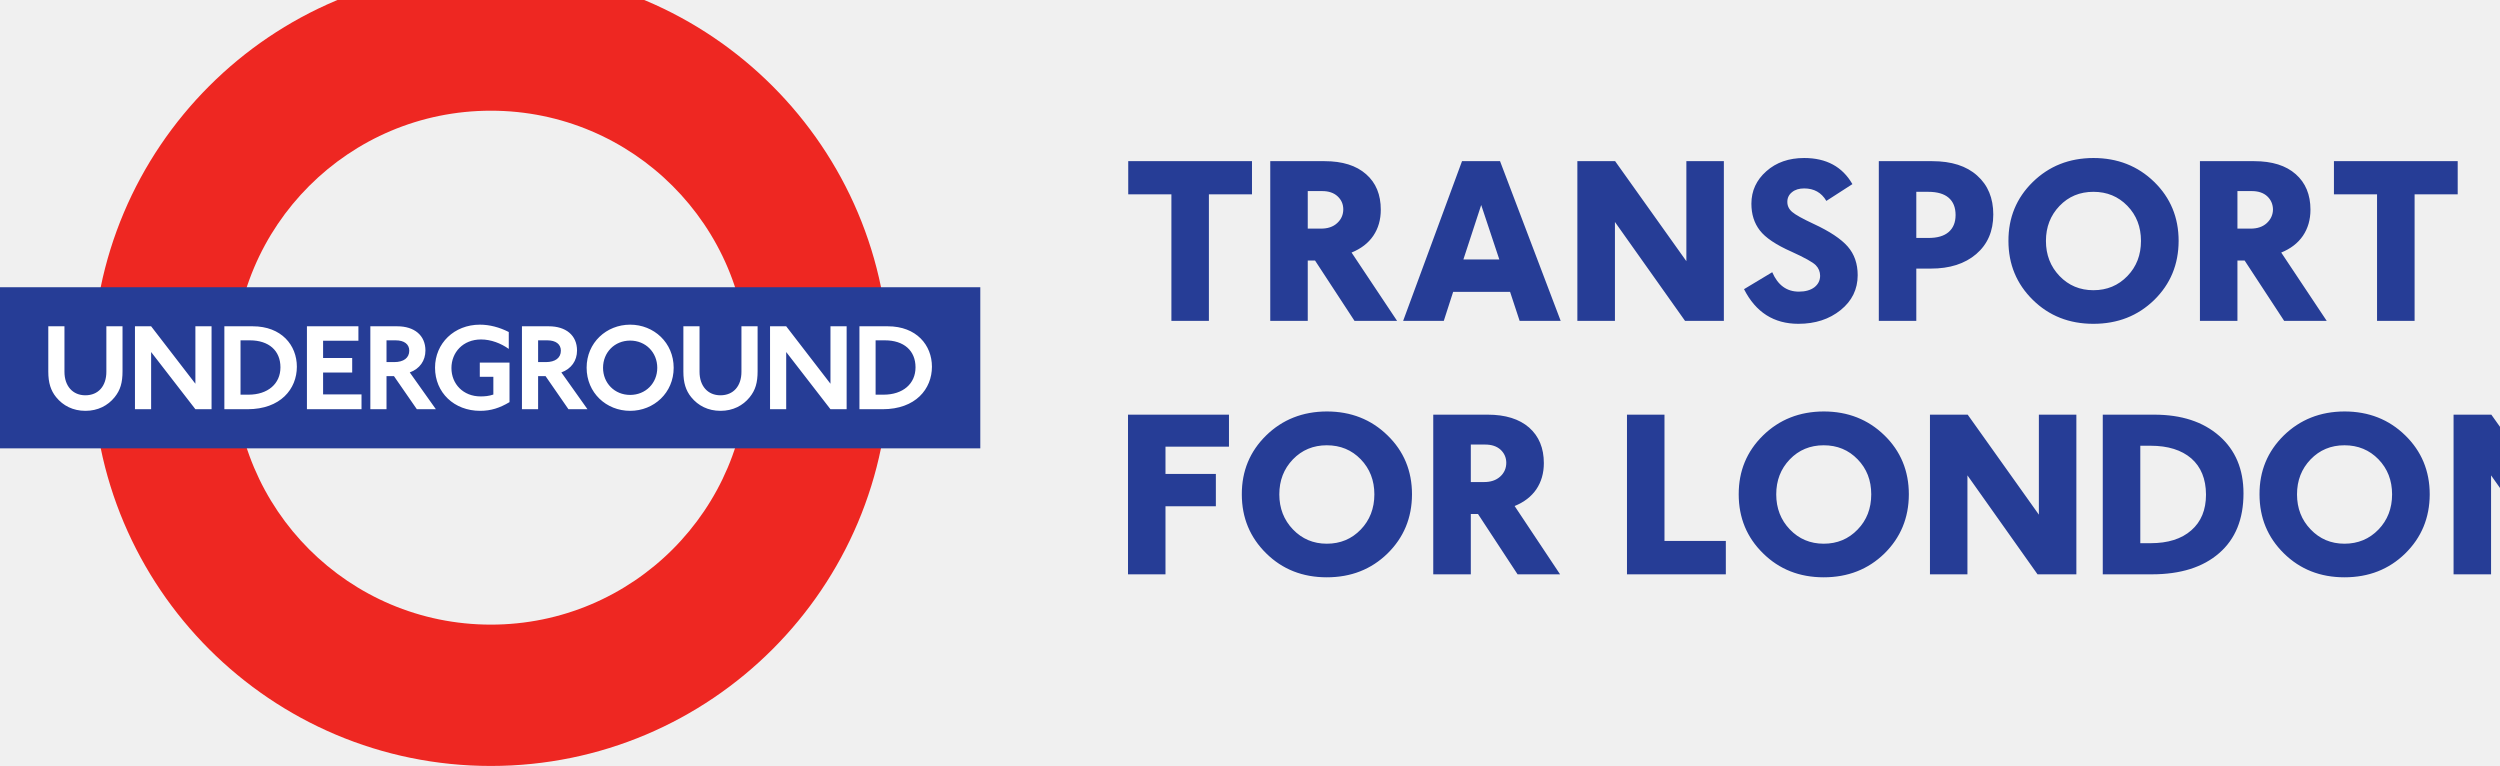
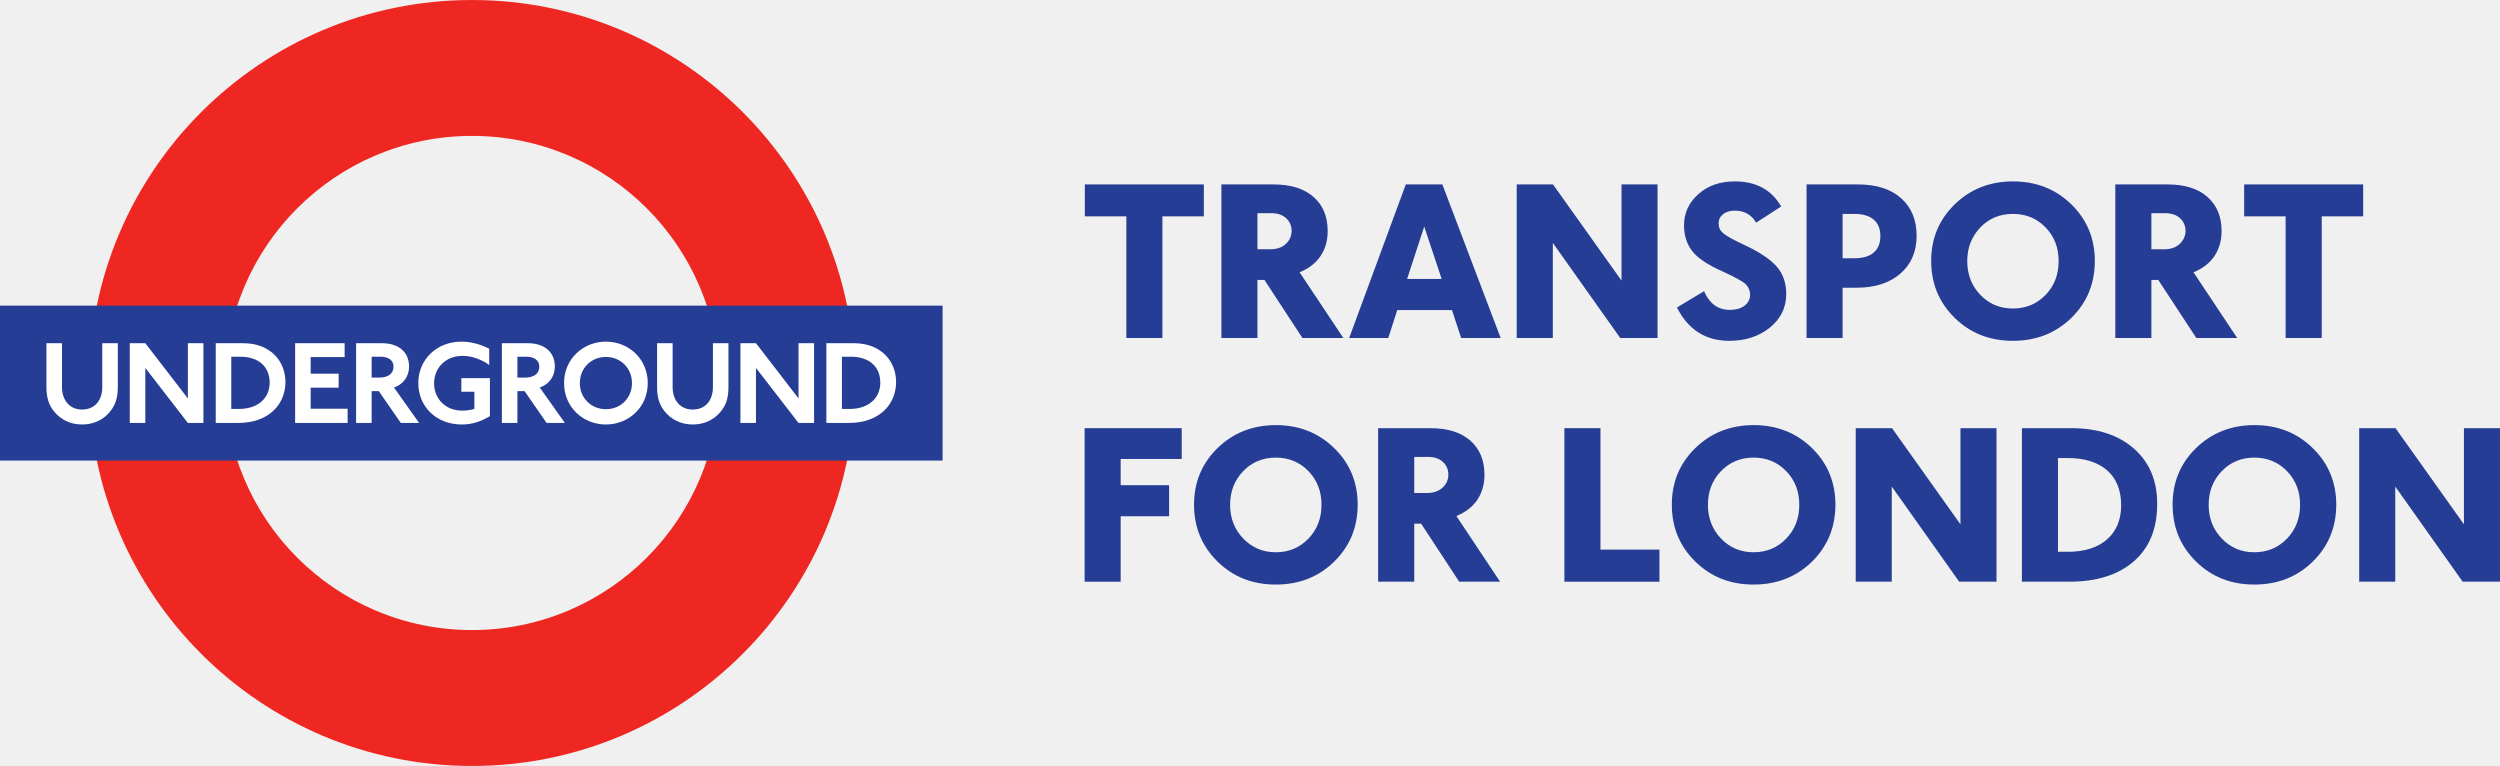
- <svg xmlns="http://www.w3.org/2000/svg" viewBox="0 0 657.838 201.55" height="201.55" width="657.838">
-   <defs>
-     <clipPath id="a">
-       <path d="M0 0h5262.69v1612H0V0z" />
+ <svg xmlns="http://www.w3.org/2000/svg" viewBox="0 0 657.838 201.55" height="201.55" width="657.838" xml:space="preserve" version="1.1" id="svg2">
+   <defs id="defs6">
+     <clipPath id="clipPath18" clipPathUnits="userSpaceOnUse">
+       <path id="path20" d="m 0,0 5262.69,0 0,1612 L 0,1612 0,0 Z" />
    </clipPath>
  </defs>
-   <g clip-path="url(#a)" transform="matrix(.13 0 0 -.13 0 201.55)">
-     <path d="M993.609 1612.36c-445.296 0-806.254-360.93-806.254-806.13C187.355 360.969 548.313 0 993.609 0c445.201 0 806.131 360.969 806.131 806.23 0 445.2-360.93 806.13-806.131 806.13zm520.281-806.13c0-287.242-233.05-520.171-520.281-520.171-287.324 0-520.148 232.929-520.148 520.171 0 287.22 232.824 520.09 520.148 520.09 287.231 0 520.281-232.87 520.281-520.09" fill="#ee2722" />
-     <path d="M1984.25 968.992V642.871H0v326.121h1984.25" fill="#263d96" />
-     <path d="M231.902 746.242c-13.586-16.875-33.972-27.441-58.894-27.441-25.172 0-45.309 10.32-59.399 27.676-10.828 13.347-15.855 28.945-15.855 51.601v91.863h32.715v-92.109c0-28.699 16.617-47.566 42.285-47.566 26.426 0 42.535 18.867 42.535 47.566v92.109h32.723v-90.859c0-23.144-4.278-38.25-16.11-52.84M395.496 722.07l-89.598 115.782V722.07h-32.722v167.871h32.722l89.598-116.277v116.277h32.723V722.07h-32.723M505.738 861.508h-18.879V751.516h16.11c39.011 0 64.683 21.906 64.683 55.371 0 33.73-23.406 54.621-61.914 54.621zm-4.777-139.438h-46.82v167.871h57.386c58.141 0 89.352-38.242 89.352-81.796 0-45.047-32.973-86.075-99.918-86.075M621.262 722.07v167.871h104.203v-29.199H653.98v-34.98h58.895v-29.453H653.98v-44.286h77.774V722.07H621.262M800.973 861.508h-18.629v-44.043h15.601c19.141 0 30.45 8.543 30.45 23.152 0 13.086-10.313 20.891-27.422 20.891zm42.781-139.438l-46.316 66.953h-15.094V722.07h-32.727v167.871h54.371c34.473 0 57.129-18.113 57.129-49.07 0-20.644-11.582-37.004-31.707-44.308l52.86-74.493h-38.516M971.91 718.801c-52.609 0-91.347 36.738-91.347 87.332 0 49.336 38.738 87.09 90.839 87.09 19.637 0 39.518-5.282 58.408-14.864v-34.218c-15.86 11.328-35.997 19.132-56.122 19.132-36.516 0-59.922-26.183-59.922-57.89 0-32.219 23.925-57.383 58.906-57.383 8.808 0 17.117.75 25.926 3.77v35.988h-27.442v28.707h60.154v-80.047c-19.88-11.828-37.751-17.617-59.4-17.617M1107.83 861.508h-18.64v-44.043h15.62c19.13 0 30.46 8.543 30.46 23.152 0 13.086-10.32 20.891-27.44 20.891zm42.79-139.438l-46.32 66.953h-15.11V722.07h-32.7v167.871h54.35c34.49 0 57.14-18.113 57.14-49.07 0-20.644-11.58-37.004-31.72-44.308l52.87-74.493h-38.51M1275.49 860.996c-31.45 0-54.86-23.906-54.86-55.105 0-30.969 23.41-54.875 54.86-54.875 31.47 0 54.89 23.906 54.89 54.875 0 31.199-23.42 55.105-54.89 55.105zm0-142.195c-48.32 0-88.09 36.496-88.09 87.332 0 50.586 40.03 87.09 88.09 87.09 48.08 0 88.1-36.504 88.1-87.332 0-50.594-40.02-87.09-88.1-87.09M1517.38 746.242c-13.6-16.875-33.99-27.441-58.91-27.441-25.15 0-45.29 10.32-59.39 27.676-10.82 13.347-15.85 28.945-15.85 51.601v91.863h32.7v-92.109c0-28.699 16.61-47.566 42.3-47.566 26.42 0 42.54 18.867 42.54 47.566v92.109h32.71v-90.859c0-23.144-4.28-38.25-16.1-52.84M1680.96 722.07l-89.6 115.782V722.07h-32.72v167.871h32.72l89.6-116.277v116.277h32.73V722.07h-32.73M1791.21 861.508h-18.88V751.516h16.11c39.02 0 64.68 21.906 64.68 55.371 0 33.73-23.41 54.621-61.91 54.621zm-4.79-139.438h-46.82v167.871h57.4c58.14 0 89.34-38.242 89.34-81.796 0-45.047-32.97-86.075-99.92-86.075" fill="#fff" />
-     <path d="M2446.95 1156.97V900.93h-75.9v256.04h-87.37v67.2h250.49v-67.2h-87.22M2647.04 1163.61v-75.99h26.27c13.86-.08 25.07 3.51 33.24 11.16 8.33 7.58 12.42 16.96 12.42 28.19-.14 10.42-3.95 19.06-11.61 26.13-7.6 7-17.96 10.51-31.16 10.51h-29.16zm94.63-262.68l-79.92 122.17h-14.71V900.93h-75.89v323.24h109.94c36.16 0 64.13-8.79 84.01-26.34 19.98-17.43 29.76-41.39 29.76-71.87 0-20.41-5.04-37.89-15.17-52.84-10.19-15-24.9-26.14-43.95-33.92l92.12-138.27h-86.19M2998.12 1135.45l-36.05-110.24h72.72l-36.67 110.24zm77.79-234.52l-19.35 58.726h-115.21l-18.95-58.726h-82.27l119.17 323.24h76.95L3159 900.93h-83.09M3410.7 900.93l-141.88 200.16V900.93h-76.05v323.24h76.44l144.2-202.45v202.45h75.88V900.93h-78.59M3530.11 965.086l57.09 34.309c11.35-26.122 29.24-39.317 53.93-39.317 13.06 0 23.57 2.969 31.29 8.758 7.69 5.945 11.6 13.664 11.72 23.168 0 8.376-2.95 15.636-8.91 21.706-6.06 6-22.44 15.19-49.22 27.33-31.23 13.85-52.56 28.17-63.93 43.01-11.38 14.73-17.05 32.7-17.05 54 0 26 10.12 47.97 30.24 65.72 20.04 17.9 45.6 26.79 76.56 26.79 44.92 0 77.38-17.62 97.66-52.86l-52.74-33.98c-9.9 16.91-25 25.28-44.92 25.28-10.06 0-18.36-2.43-24.69-7.68-6.27-5.06-9.37-11.53-9.37-19.51 0-8.05 3.18-14.84 9.9-20.53 6.6-5.68 20.96-13.65 43.03-23.94 32.85-15.2 55.96-30.67 69.33-45.99 13.42-15.39 20.14-34.72 20.14-57.881 0-28.574-11.6-52.34-34.57-70.758-23.03-18.543-51.46-27.762-85.37-27.762-49.67 0-86.33 23.254-110.12 70.137M3878.82 1162.12v-93.37h24.03c18.3-.13 32.05 3.85 41.44 11.95 9.36 8.12 14.04 19.61 14.04 34.46 0 15.32-4.68 26.92-14.04 34.97-9.39 8.05-23.14 11.99-41.44 11.99h-24.03zm0-155.4V900.93h-75.88v323.24h108.09c38.95 0 69.36-9.69 91-29.18 21.75-19.33 32.61-45.6 32.61-78.73 0-33.78-11.56-60.36-34.55-80.14-23.06-19.7-53.71-29.46-92.11-29.4h-29.16M4237.28 962.969c27.46 0 50.29 9.504 68.77 28.59 18.4 18.921 27.54 42.741 27.54 71.171 0 28.4-9.14 52.08-27.54 71.03-18.48 19-41.31 28.36-68.77 28.36-27.46 0-50.35-9.49-68.61-28.58-18.25-19.08-27.46-42.68-27.46-70.81 0-28.17 9.21-51.93 27.57-71.07 18.4-19.125 41.18-28.691 68.5-28.691zm0-68.02c-48.95 0-89.73 16.098-122.6 48.434-32.89 32.328-49.37 72.137-49.37 119.347-.12 47.2 16.23 86.93 49.26 119.25 32.98 32.23 73.76 48.45 122.71 48.58 48.83 0 89.88-16.08 123.01-48.31 33.01-32.12 49.51-72.05 49.51-119.52-.14-47.64-16.66-87.445-49.51-119.609-33.01-32.074-73.91-48.172-123.01-48.172M4528.82 1163.61v-75.99h26.14c13.92-.08 24.94 3.51 33.28 11.16 8.16 7.58 12.54 16.96 12.54 28.19-.37 10.42-4.12 19.06-11.64 26.13-7.64 7-18.07 10.51-31.33 10.51h-28.99zm94.57-262.68l-80.04 122.17h-14.53V900.93h-75.9v323.24h109.91c36.11 0 64.2-8.79 84-26.34 19.84-17.43 29.81-41.39 29.81-71.87 0-20.41-5.14-37.89-15.24-52.84-10.21-15-24.88-26.14-43.92-33.92l92.05-138.27h-86.14M4887.44 1156.97V900.93h-76.02v256.04h-87.26v67.2h250.5v-67.2h-87.22M2359.08 646.242v-55.211h101.97v-65.39h-101.97V387.879h-75.87v323.187h204.38v-64.824h-128.51M2685.61 449.859c27.45 0 50.35 9.582 68.72 28.653 18.24 18.906 27.55 42.777 27.55 71.258 0 28.421-9.31 52.011-27.55 70.933-18.37 18.945-41.27 28.379-68.72 28.379-27.44 0-50.34-9.559-68.7-28.594-18.27-19.047-27.43-42.668-27.43-70.718 0-28.239 9.29-51.918 27.58-70.989 18.47-19.23 41.23-28.922 68.55-28.922zm0-68.007c-48.9 0-89.79 16.058-122.66 48.476-32.87 32.332-49.38 72.133-49.38 119.442-.13 47.121 16.26 86.832 49.24 119.175 33.01 32.219 73.9 48.43 122.8 48.594 48.83 0 89.81-16.121 122.83-48.328 33.12-32.078 49.61-72.07 49.61-119.441-.14-47.739-16.75-87.508-49.61-119.75-32.88-32.11-73.86-48.168-122.83-48.168M2977.1 650.547v-75.899h26.14c13.92-.136 24.99 3.543 33.25 11.032 8.44 7.621 12.41 17 12.41 28.238-.13 10.281-3.97 19.082-11.47 26.121-7.65 7.012-18.11 10.508-31.3 10.508h-29.03zm94.65-262.668l-80.14 122.16h-14.51v-122.16h-76.03v323.187h110.11c36 0 63.97-8.75 84-26.144 19.82-17.578 29.75-41.531 29.75-72.012 0-20.398-5.17-37.949-15.17-52.832-10.24-15-24.97-26.207-43.99-33.937l92.01-138.262h-86.03M3293.2 387.879v323.187h75.9V455.41h124.18v-67.531H3293.2M3691.38 449.859c27.46 0 50.28 9.582 68.63 28.653 18.46 18.906 27.6 42.777 27.6 71.258 0 28.421-9.14 52.011-27.6 70.933-18.35 18.945-41.17 28.379-68.63 28.379-27.44 0-50.43-9.559-68.69-28.594-18.3-19.047-27.38-42.668-27.38-70.718 0-28.239 9.24-51.918 27.5-70.989 18.4-19.23 41.27-28.922 68.57-28.922zm0-68.007c-48.96 0-89.8 16.058-122.67 48.476-33.01 32.332-49.36 72.133-49.36 119.442-.12 47.121 16.21 86.832 49.22 119.175 33.01 32.219 73.85 48.43 122.81 48.594 48.85 0 89.83-16.121 122.91-48.328 32.95-32.078 49.44-72.07 49.44-119.441-.12-47.739-16.68-87.508-49.44-119.75-32.97-32.11-73.94-48.168-122.91-48.168M4124.21 387.879L3982.32 588.18V387.879h-75.86v323.187h76.39l144.06-202.406v202.406h75.9V387.879h-78.6M4332.22 648.156V450.891h20.84c35.18 0 62.64 8.66 82.36 26.031 19.85 17.269 29.79 41.398 29.79 72.308-.16 31.84-10.18 56.149-29.79 73.34-19.86 16.953-47.18 25.586-82.36 25.586h-20.84zm-75.97-260.277v323.187h104.14c55.03 0 98.84-14.257 131.58-42.929 32.75-28.614 49.12-67.489 49.12-116.446 0-52.089-16.37-92.402-49.24-120.921-32.73-28.559-78.18-42.891-136.19-42.891h-99.41M4745.46 449.859c27.43 0 50.36 9.582 68.83 28.653 18.28 18.906 27.58 42.777 27.58 71.258 0 28.421-9.3 52.011-27.58 70.933-18.47 18.945-41.4 28.379-68.83 28.379-27.4 0-50.23-9.559-68.57-28.594-18.28-19.047-27.46-42.668-27.46-70.718 0-28.239 9.18-51.918 27.6-70.989 18.32-19.23 41.11-28.922 68.43-28.922zm0-68.007c-48.84 0-89.7 16.058-122.67 48.476-32.87 32.332-49.26 72.133-49.26 119.442-.25 47.121 16.25 86.832 49.1 119.175 33.13 32.219 73.99 48.43 122.83 48.594 48.95 0 89.95-16.121 122.93-48.328 33.01-32.078 49.65-72.07 49.65-119.441-.17-47.739-16.79-87.508-49.65-119.75-32.87-32.11-73.84-48.168-122.93-48.168M5184.1 387.879L5042.2 588.18V387.879h-75.9v323.187h76.45l144.04-202.406v202.406h75.9V387.879h-78.59" fill="#263d96" />
+   <g transform="matrix(1.25,0,0,-1.25,0,201.55)" id="g10">
+     <g transform="scale(0.1,0.1)" id="g12">
+       <g id="g14">
+         <g clip-path="url(#clipPath18)" id="g16">
+           <path id="path22" style="fill:#ee2722;fill-opacity:1;fill-rule:nonzero;stroke:none" d="M 993.609,1612.36 C 548.313,1612.36 187.355,1251.43 187.355,806.23 187.355,360.969 548.313,0 993.609,0 c 445.201,0 806.131,360.969 806.131,806.23 0,445.2 -360.93,806.13 -806.131,806.13 z M 1513.89,806.23 c 0,-287.242 -233.05,-520.171 -520.281,-520.171 -287.324,0 -520.148,232.929 -520.148,520.171 0,287.22 232.824,520.09 520.148,520.09 287.231,0 520.281,-232.87 520.281,-520.09" />
+           <path id="path24" style="fill:#263d96;fill-opacity:1;fill-rule:nonzero;stroke:none" d="m 1984.25,968.992 0,-326.121 -1984.25,0 0,326.121 1984.25,0 0,0" />
+           <path id="path26" style="fill:#ffffff;fill-opacity:1;fill-rule:nonzero;stroke:none" d="m 231.902,746.242 c -13.586,-16.875 -33.972,-27.441 -58.894,-27.441 -25.172,0 -45.309,10.32 -59.399,27.676 -10.828,13.347 -15.855,28.945 -15.855,51.601 l 0,91.863 32.715,0 0,-92.109 c 0,-28.699 16.617,-47.566 42.285,-47.566 26.426,0 42.535,18.867 42.535,47.566 l 0,92.109 32.723,0 0,-90.859 c 0,-23.144 -4.278,-38.25 -16.11,-52.84" />
+           <path id="path28" style="fill:#ffffff;fill-opacity:1;fill-rule:nonzero;stroke:none" d="m 395.496,722.07 -89.598,115.782 0,-115.782 -32.722,0 0,167.871 32.722,0 89.598,-116.277 0,116.277 32.723,0 0,-167.871 -32.723,0" />
+           <path id="path30" style="fill:#ffffff;fill-opacity:1;fill-rule:nonzero;stroke:none" d="m 505.738,861.508 -18.879,0 0,-109.992 16.11,0 c 39.011,0 64.683,21.906 64.683,55.371 0,33.73 -23.406,54.621 -61.914,54.621 z m -4.777,-139.438 -46.82,0 0,167.871 57.386,0 c 58.141,0 89.352,-38.242 89.352,-81.796 0,-45.047 -32.973,-86.075 -99.918,-86.075" />
+           <path id="path32" style="fill:#ffffff;fill-opacity:1;fill-rule:nonzero;stroke:none" d="m 621.262,722.07 0,167.871 104.203,0 0,-29.199 -71.485,0 0,-34.98 58.895,0 0,-29.453 -58.895,0 0,-44.286 77.774,0 0,-29.953 -110.492,0" />
+           <path id="path34" style="fill:#ffffff;fill-opacity:1;fill-rule:nonzero;stroke:none" d="m 800.973,861.508 -18.629,0 0,-44.043 15.601,0 c 19.141,0 30.45,8.543 30.45,23.152 0,13.086 -10.313,20.891 -27.422,20.891 z m 42.781,-139.438 -46.316,66.953 -15.094,0 0,-66.953 -32.727,0 0,167.871 54.371,0 c 34.473,0 57.129,-18.113 57.129,-49.07 0,-20.644 -11.582,-37.004 -31.707,-44.308 l 52.86,-74.493 -38.516,0" />
+           <path id="path36" style="fill:#ffffff;fill-opacity:1;fill-rule:nonzero;stroke:none" d="m 971.91,718.801 c -52.609,0 -91.347,36.738 -91.347,87.332 0,49.336 38.738,87.09 90.839,87.09 19.637,0 39.518,-5.282 58.408,-14.864 l 0,-34.218 c -15.86,11.328 -35.997,19.132 -56.122,19.132 -36.516,0 -59.922,-26.183 -59.922,-57.89 0,-32.219 23.925,-57.383 58.906,-57.383 8.808,0 17.117,0.75 25.926,3.77 l 0,35.988 -27.442,0 0,28.707 60.154,0 0,-80.047 c -19.88,-11.828 -37.751,-17.617 -59.4,-17.617" />
+           <path id="path38" style="fill:#ffffff;fill-opacity:1;fill-rule:nonzero;stroke:none" d="m 1107.83,861.508 -18.64,0 0,-44.043 15.62,0 c 19.13,0 30.46,8.543 30.46,23.152 0,13.086 -10.32,20.891 -27.44,20.891 z m 42.79,-139.438 -46.32,66.953 -15.11,0 0,-66.953 -32.7,0 0,167.871 54.35,0 c 34.49,0 57.14,-18.113 57.14,-49.07 0,-20.644 -11.58,-37.004 -31.72,-44.308 l 52.87,-74.493 -38.51,0" />
+           <path id="path40" style="fill:#ffffff;fill-opacity:1;fill-rule:nonzero;stroke:none" d="m 1275.49,860.996 c -31.45,0 -54.86,-23.906 -54.86,-55.105 0,-30.969 23.41,-54.875 54.86,-54.875 31.47,0 54.89,23.906 54.89,54.875 0,31.199 -23.42,55.105 -54.89,55.105 z m 0,-142.195 c -48.32,0 -88.09,36.496 -88.09,87.332 0,50.586 40.03,87.09 88.09,87.09 48.08,0 88.1,-36.504 88.1,-87.332 0,-50.594 -40.02,-87.09 -88.1,-87.09" />
+           <path id="path42" style="fill:#ffffff;fill-opacity:1;fill-rule:nonzero;stroke:none" d="m 1517.38,746.242 c -13.6,-16.875 -33.99,-27.441 -58.91,-27.441 -25.15,0 -45.29,10.32 -59.39,27.676 -10.82,13.347 -15.85,28.945 -15.85,51.601 l 0,91.863 32.7,0 0,-92.109 c 0,-28.699 16.61,-47.566 42.3,-47.566 26.42,0 42.54,18.867 42.54,47.566 l 0,92.109 32.71,0 0,-90.859 c 0,-23.144 -4.28,-38.25 -16.1,-52.84" />
+           <path id="path44" style="fill:#ffffff;fill-opacity:1;fill-rule:nonzero;stroke:none" d="m 1680.96,722.07 -89.6,115.782 0,-115.782 -32.72,0 0,167.871 32.72,0 89.6,-116.277 0,116.277 32.73,0 0,-167.871 -32.73,0" />
+           <path id="path46" style="fill:#ffffff;fill-opacity:1;fill-rule:nonzero;stroke:none" d="m 1791.21,861.508 -18.88,0 0,-109.992 16.11,0 c 39.02,0 64.68,21.906 64.68,55.371 0,33.73 -23.41,54.621 -61.91,54.621 z m -4.79,-139.438 -46.82,0 0,167.871 57.4,0 c 58.14,0 89.34,-38.242 89.34,-81.796 0,-45.047 -32.97,-86.075 -99.92,-86.075" />
+           <path id="path48" style="fill:#263d96;fill-opacity:1;fill-rule:nonzero;stroke:none" d="m 2446.95,1156.97 0,-256.04 -75.9,0 0,256.04 -87.37,0 0,67.2 250.49,0 0,-67.2 -87.22,0" />
+           <path id="path50" style="fill:#263d96;fill-opacity:1;fill-rule:nonzero;stroke:none" d="m 2647.04,1163.61 0,-75.99 26.27,0 c 13.86,-0.08 25.07,3.51 33.24,11.16 8.33,7.58 12.42,16.96 12.42,28.19 -0.14,10.42 -3.95,19.06 -11.61,26.13 -7.6,7 -17.96,10.51 -31.16,10.51 l -29.16,0 z m 94.63,-262.68 -79.92,122.17 -14.71,0 0,-122.17 -75.89,0 0,323.24 109.94,0 c 36.16,0 64.13,-8.79 84.01,-26.34 19.98,-17.43 29.76,-41.39 29.76,-71.87 0,-20.41 -5.04,-37.89 -15.17,-52.84 -10.19,-15 -24.9,-26.14 -43.95,-33.92 l 92.12,-138.27 -86.19,0" />
+           <path id="path52" style="fill:#263d96;fill-opacity:1;fill-rule:nonzero;stroke:none" d="m 2998.12,1135.45 -36.05,-110.24 72.72,0 -36.67,110.24 z m 77.79,-234.52 -19.35,58.726 -115.21,0 -18.95,-58.726 -82.27,0 119.17,323.24 76.95,0 122.75,-323.24 -83.09,0" />
+           <path id="path54" style="fill:#263d96;fill-opacity:1;fill-rule:nonzero;stroke:none" d="m 3410.7,900.93 -141.88,200.16 0,-200.16 -76.05,0 0,323.24 76.44,0 144.2,-202.45 0,202.45 75.88,0 0,-323.24 -78.59,0" />
+           <path id="path56" style="fill:#263d96;fill-opacity:1;fill-rule:nonzero;stroke:none" d="m 3530.11,965.086 57.09,34.309 c 11.35,-26.122 29.24,-39.317 53.93,-39.317 13.06,0 23.57,2.969 31.29,8.758 7.69,5.945 11.6,13.664 11.72,23.168 0,8.376 -2.95,15.636 -8.91,21.706 -6.06,6 -22.44,15.19 -49.22,27.33 -31.23,13.85 -52.56,28.17 -63.93,43.01 -11.38,14.73 -17.05,32.7 -17.05,54 0,26 10.12,47.97 30.24,65.72 20.04,17.9 45.6,26.79 76.56,26.79 44.92,0 77.38,-17.62 97.66,-52.86 l -52.74,-33.98 c -9.9,16.91 -25,25.28 -44.92,25.28 -10.06,0 -18.36,-2.43 -24.69,-7.68 -6.27,-5.06 -9.37,-11.53 -9.37,-19.51 0,-8.05 3.18,-14.84 9.9,-20.53 6.6,-5.68 20.96,-13.65 43.03,-23.94 32.85,-15.2 55.96,-30.67 69.33,-45.99 13.42,-15.39 20.14,-34.72 20.14,-57.881 0,-28.574 -11.6,-52.34 -34.57,-70.758 -23.03,-18.543 -51.46,-27.762 -85.37,-27.762 -49.67,0 -86.33,23.254 -110.12,70.137" />
+           <path id="path58" style="fill:#263d96;fill-opacity:1;fill-rule:nonzero;stroke:none" d="m 3878.82,1162.12 0,-93.37 24.03,0 c 18.3,-0.13 32.05,3.85 41.44,11.95 9.36,8.12 14.04,19.61 14.04,34.46 0,15.32 -4.68,26.92 -14.04,34.97 -9.39,8.05 -23.14,11.99 -41.44,11.99 l -24.03,0 z m 0,-155.4 0,-105.79 -75.88,0 0,323.24 108.09,0 c 38.95,0 69.36,-9.69 91,-29.18 21.75,-19.33 32.61,-45.6 32.61,-78.73 0,-33.78 -11.56,-60.36 -34.55,-80.14 -23.06,-19.7 -53.71,-29.46 -92.11,-29.4 l -29.16,0" />
+           <path id="path60" style="fill:#263d96;fill-opacity:1;fill-rule:nonzero;stroke:none" d="m 4237.28,962.969 c 27.46,0 50.29,9.504 68.77,28.59 18.4,18.921 27.54,42.741 27.54,71.171 0,28.4 -9.14,52.08 -27.54,71.03 -18.48,19 -41.31,28.36 -68.77,28.36 -27.46,0 -50.35,-9.49 -68.61,-28.58 -18.25,-19.08 -27.46,-42.68 -27.46,-70.81 0,-28.17 9.21,-51.93 27.57,-71.07 18.4,-19.125 41.18,-28.691 68.5,-28.691 z m 0,-68.02 c -48.95,0 -89.73,16.098 -122.6,48.434 -32.89,32.328 -49.37,72.137 -49.37,119.347 -0.12,47.2 16.23,86.93 49.26,119.25 32.98,32.23 73.76,48.45 122.71,48.58 48.83,0 89.88,-16.08 123.01,-48.31 33.01,-32.12 49.51,-72.05 49.51,-119.52 -0.14,-47.64 -16.66,-87.445 -49.51,-119.609 -33.01,-32.074 -73.91,-48.172 -123.01,-48.172" />
+           <path id="path62" style="fill:#263d96;fill-opacity:1;fill-rule:nonzero;stroke:none" d="m 4528.82,1163.61 0,-75.99 26.14,0 c 13.92,-0.08 24.94,3.51 33.28,11.16 8.16,7.58 12.54,16.96 12.54,28.19 -0.37,10.42 -4.12,19.06 -11.64,26.13 -7.64,7 -18.07,10.51 -31.33,10.51 l -28.99,0 z m 94.57,-262.68 -80.04,122.17 -14.53,0 0,-122.17 -75.9,0 0,323.24 109.91,0 c 36.11,0 64.2,-8.79 84,-26.34 19.84,-17.43 29.81,-41.39 29.81,-71.87 0,-20.41 -5.14,-37.89 -15.24,-52.84 -10.21,-15 -24.88,-26.14 -43.92,-33.92 l 92.05,-138.27 -86.14,0" />
+           <path id="path64" style="fill:#263d96;fill-opacity:1;fill-rule:nonzero;stroke:none" d="m 4887.44,1156.97 0,-256.04 -76.02,0 0,256.04 -87.26,0 0,67.2 250.5,0 0,-67.2 -87.22,0" />
+           <path id="path66" style="fill:#263d96;fill-opacity:1;fill-rule:nonzero;stroke:none" d="m 2359.08,646.242 0,-55.211 101.97,0 0,-65.39 -101.97,0 0,-137.762 -75.87,0 0,323.187 204.38,0 0,-64.824 -128.51,0" />
+           <path id="path68" style="fill:#263d96;fill-opacity:1;fill-rule:nonzero;stroke:none" d="m 2685.61,449.859 c 27.45,0 50.35,9.582 68.72,28.653 18.24,18.906 27.55,42.777 27.55,71.258 0,28.421 -9.31,52.011 -27.55,70.933 -18.37,18.945 -41.27,28.379 -68.72,28.379 -27.44,0 -50.34,-9.559 -68.7,-28.594 -18.27,-19.047 -27.43,-42.668 -27.43,-70.718 0,-28.239 9.29,-51.918 27.58,-70.989 18.47,-19.23 41.23,-28.922 68.55,-28.922 z m 0,-68.007 c -48.9,0 -89.79,16.058 -122.66,48.476 -32.87,32.332 -49.38,72.133 -49.38,119.442 -0.13,47.121 16.26,86.832 49.24,119.175 33.01,32.219 73.9,48.43 122.8,48.594 48.83,0 89.81,-16.121 122.83,-48.328 33.12,-32.078 49.61,-72.07 49.61,-119.441 -0.14,-47.739 -16.75,-87.508 -49.61,-119.75 -32.88,-32.11 -73.86,-48.168 -122.83,-48.168" />
+           <path id="path70" style="fill:#263d96;fill-opacity:1;fill-rule:nonzero;stroke:none" d="m 2977.1,650.547 0,-75.899 26.14,0 c 13.92,-0.136 24.99,3.543 33.25,11.032 8.44,7.621 12.41,17 12.41,28.238 -0.13,10.281 -3.97,19.082 -11.47,26.121 -7.65,7.012 -18.11,10.508 -31.3,10.508 l -29.03,0 z m 94.65,-262.668 -80.14,122.16 -14.51,0 0,-122.16 -76.03,0 0,323.187 110.11,0 c 36,0 63.97,-8.75 84,-26.144 19.82,-17.578 29.75,-41.531 29.75,-72.012 0,-20.398 -5.17,-37.949 -15.17,-52.832 -10.24,-15 -24.97,-26.207 -43.99,-33.937 l 92.01,-138.262 -86.03,0" />
+           <path id="path72" style="fill:#263d96;fill-opacity:1;fill-rule:nonzero;stroke:none" d="m 3293.2,387.879 0,323.187 75.9,0 0,-255.656 124.18,0 0,-67.531 -200.08,0" />
+           <path id="path74" style="fill:#263d96;fill-opacity:1;fill-rule:nonzero;stroke:none" d="m 3691.38,449.859 c 27.46,0 50.28,9.582 68.63,28.653 18.46,18.906 27.6,42.777 27.6,71.258 0,28.421 -9.14,52.011 -27.6,70.933 -18.35,18.945 -41.17,28.379 -68.63,28.379 -27.44,0 -50.43,-9.559 -68.69,-28.594 -18.3,-19.047 -27.38,-42.668 -27.38,-70.718 0,-28.239 9.24,-51.918 27.5,-70.989 18.4,-19.23 41.27,-28.922 68.57,-28.922 z m 0,-68.007 c -48.96,0 -89.8,16.058 -122.67,48.476 -33.01,32.332 -49.36,72.133 -49.36,119.442 -0.12,47.121 16.21,86.832 49.22,119.175 33.01,32.219 73.85,48.43 122.81,48.594 48.85,0 89.83,-16.121 122.91,-48.328 32.95,-32.078 49.44,-72.07 49.44,-119.441 -0.12,-47.739 -16.68,-87.508 -49.44,-119.75 -32.97,-32.11 -73.94,-48.168 -122.91,-48.168" />
+           <path id="path76" style="fill:#263d96;fill-opacity:1;fill-rule:nonzero;stroke:none" d="m 4124.21,387.879 -141.89,200.301 0,-200.301 -75.86,0 0,323.187 76.39,0 144.06,-202.406 0,202.406 75.9,0 0,-323.187 -78.6,0" />
+           <path id="path78" style="fill:#263d96;fill-opacity:1;fill-rule:nonzero;stroke:none" d="m 4332.22,648.156 0,-197.265 20.84,0 c 35.18,0 62.64,8.66 82.36,26.031 19.85,17.269 29.79,41.398 29.79,72.308 -0.16,31.84 -10.18,56.149 -29.79,73.34 -19.86,16.953 -47.18,25.586 -82.36,25.586 l -20.84,0 z m -75.97,-260.277 0,323.187 104.14,0 c 55.03,0 98.84,-14.257 131.58,-42.929 32.75,-28.614 49.12,-67.489 49.12,-116.446 0,-52.089 -16.37,-92.402 -49.24,-120.921 -32.73,-28.559 -78.18,-42.891 -136.19,-42.891 l -99.41,0" />
+           <path id="path80" style="fill:#263d96;fill-opacity:1;fill-rule:nonzero;stroke:none" d="m 4745.46,449.859 c 27.43,0 50.36,9.582 68.83,28.653 18.28,18.906 27.58,42.777 27.58,71.258 0,28.421 -9.3,52.011 -27.58,70.933 -18.47,18.945 -41.4,28.379 -68.83,28.379 -27.4,0 -50.23,-9.559 -68.57,-28.594 -18.28,-19.047 -27.46,-42.668 -27.46,-70.718 0,-28.239 9.18,-51.918 27.6,-70.989 18.32,-19.23 41.11,-28.922 68.43,-28.922 z m 0,-68.007 c -48.84,0 -89.7,16.058 -122.67,48.476 -32.87,32.332 -49.26,72.133 -49.26,119.442 -0.25,47.121 16.25,86.832 49.1,119.175 33.13,32.219 73.99,48.43 122.83,48.594 48.95,0 89.95,-16.121 122.93,-48.328 33.01,-32.078 49.65,-72.07 49.65,-119.441 -0.17,-47.739 -16.79,-87.508 -49.65,-119.75 -32.87,-32.11 -73.84,-48.168 -122.93,-48.168" />
+           <path id="path82" style="fill:#263d96;fill-opacity:1;fill-rule:nonzero;stroke:none" d="m 5184.1,387.879 -141.9,200.301 0,-200.301 -75.9,0 0,323.187 76.45,0 144.04,-202.406 0,202.406 75.9,0 0,-323.187 -78.59,0" />
+         </g>
+       </g>
+     </g>
  </g>
</svg>
